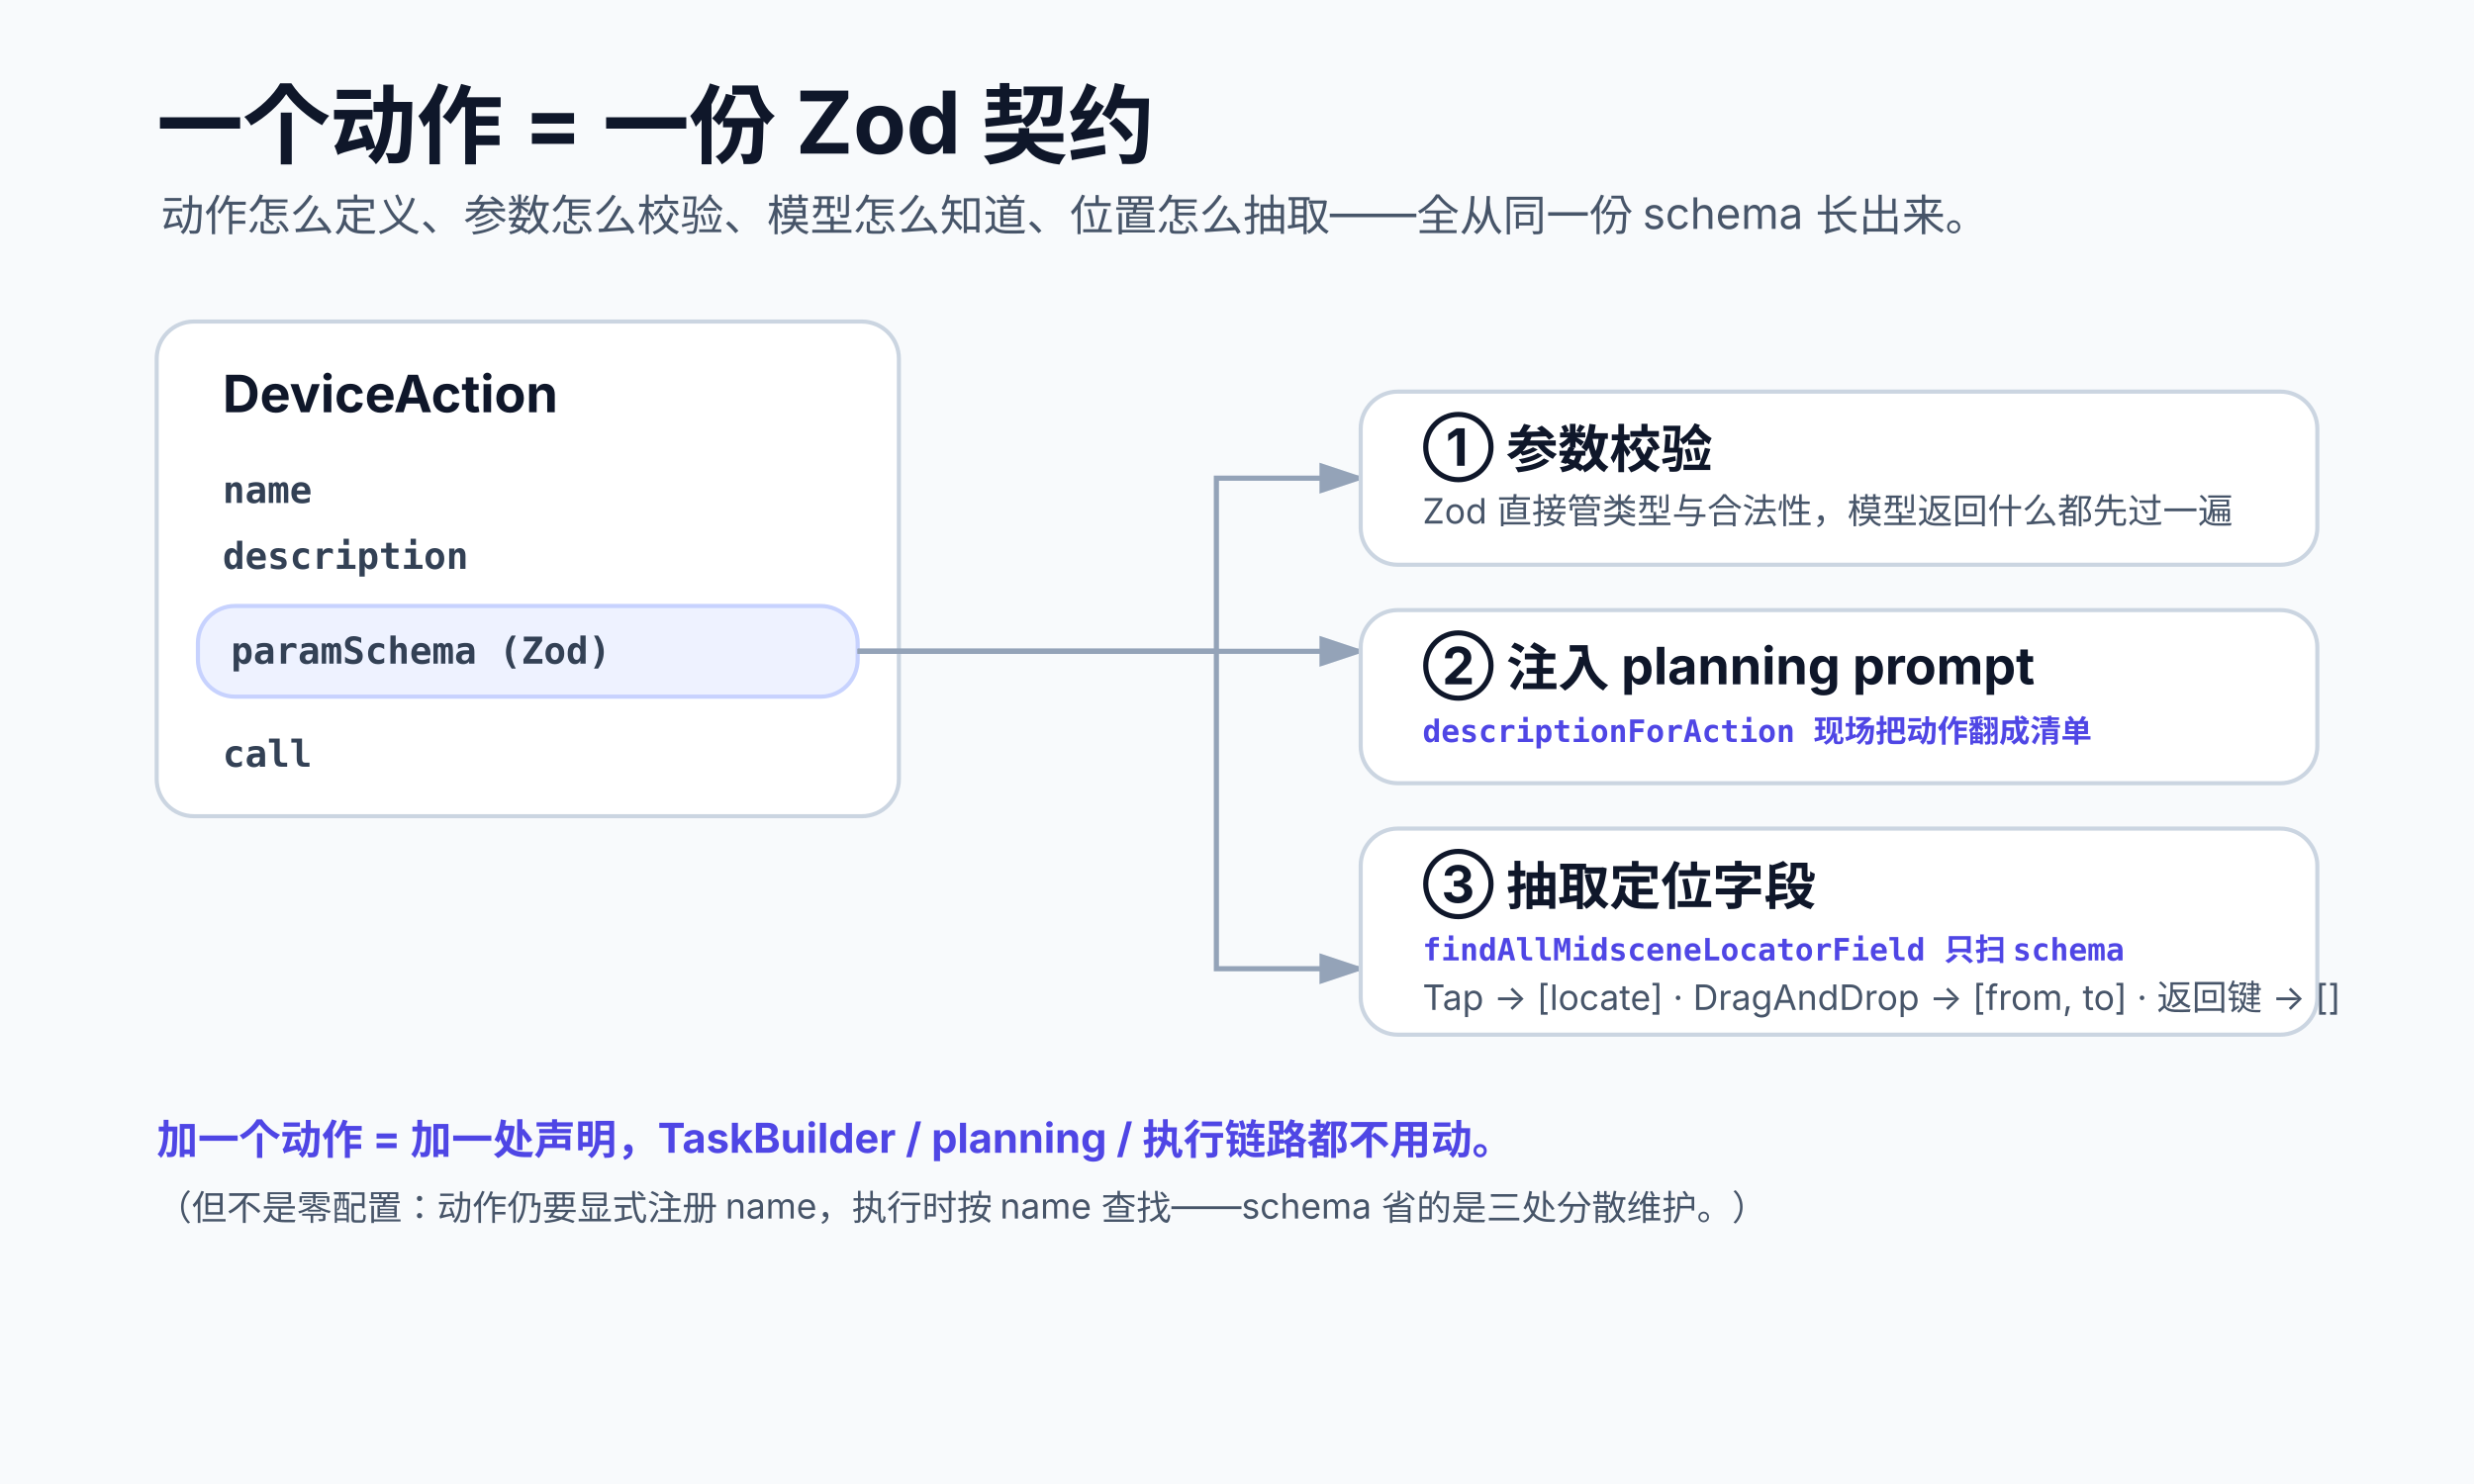
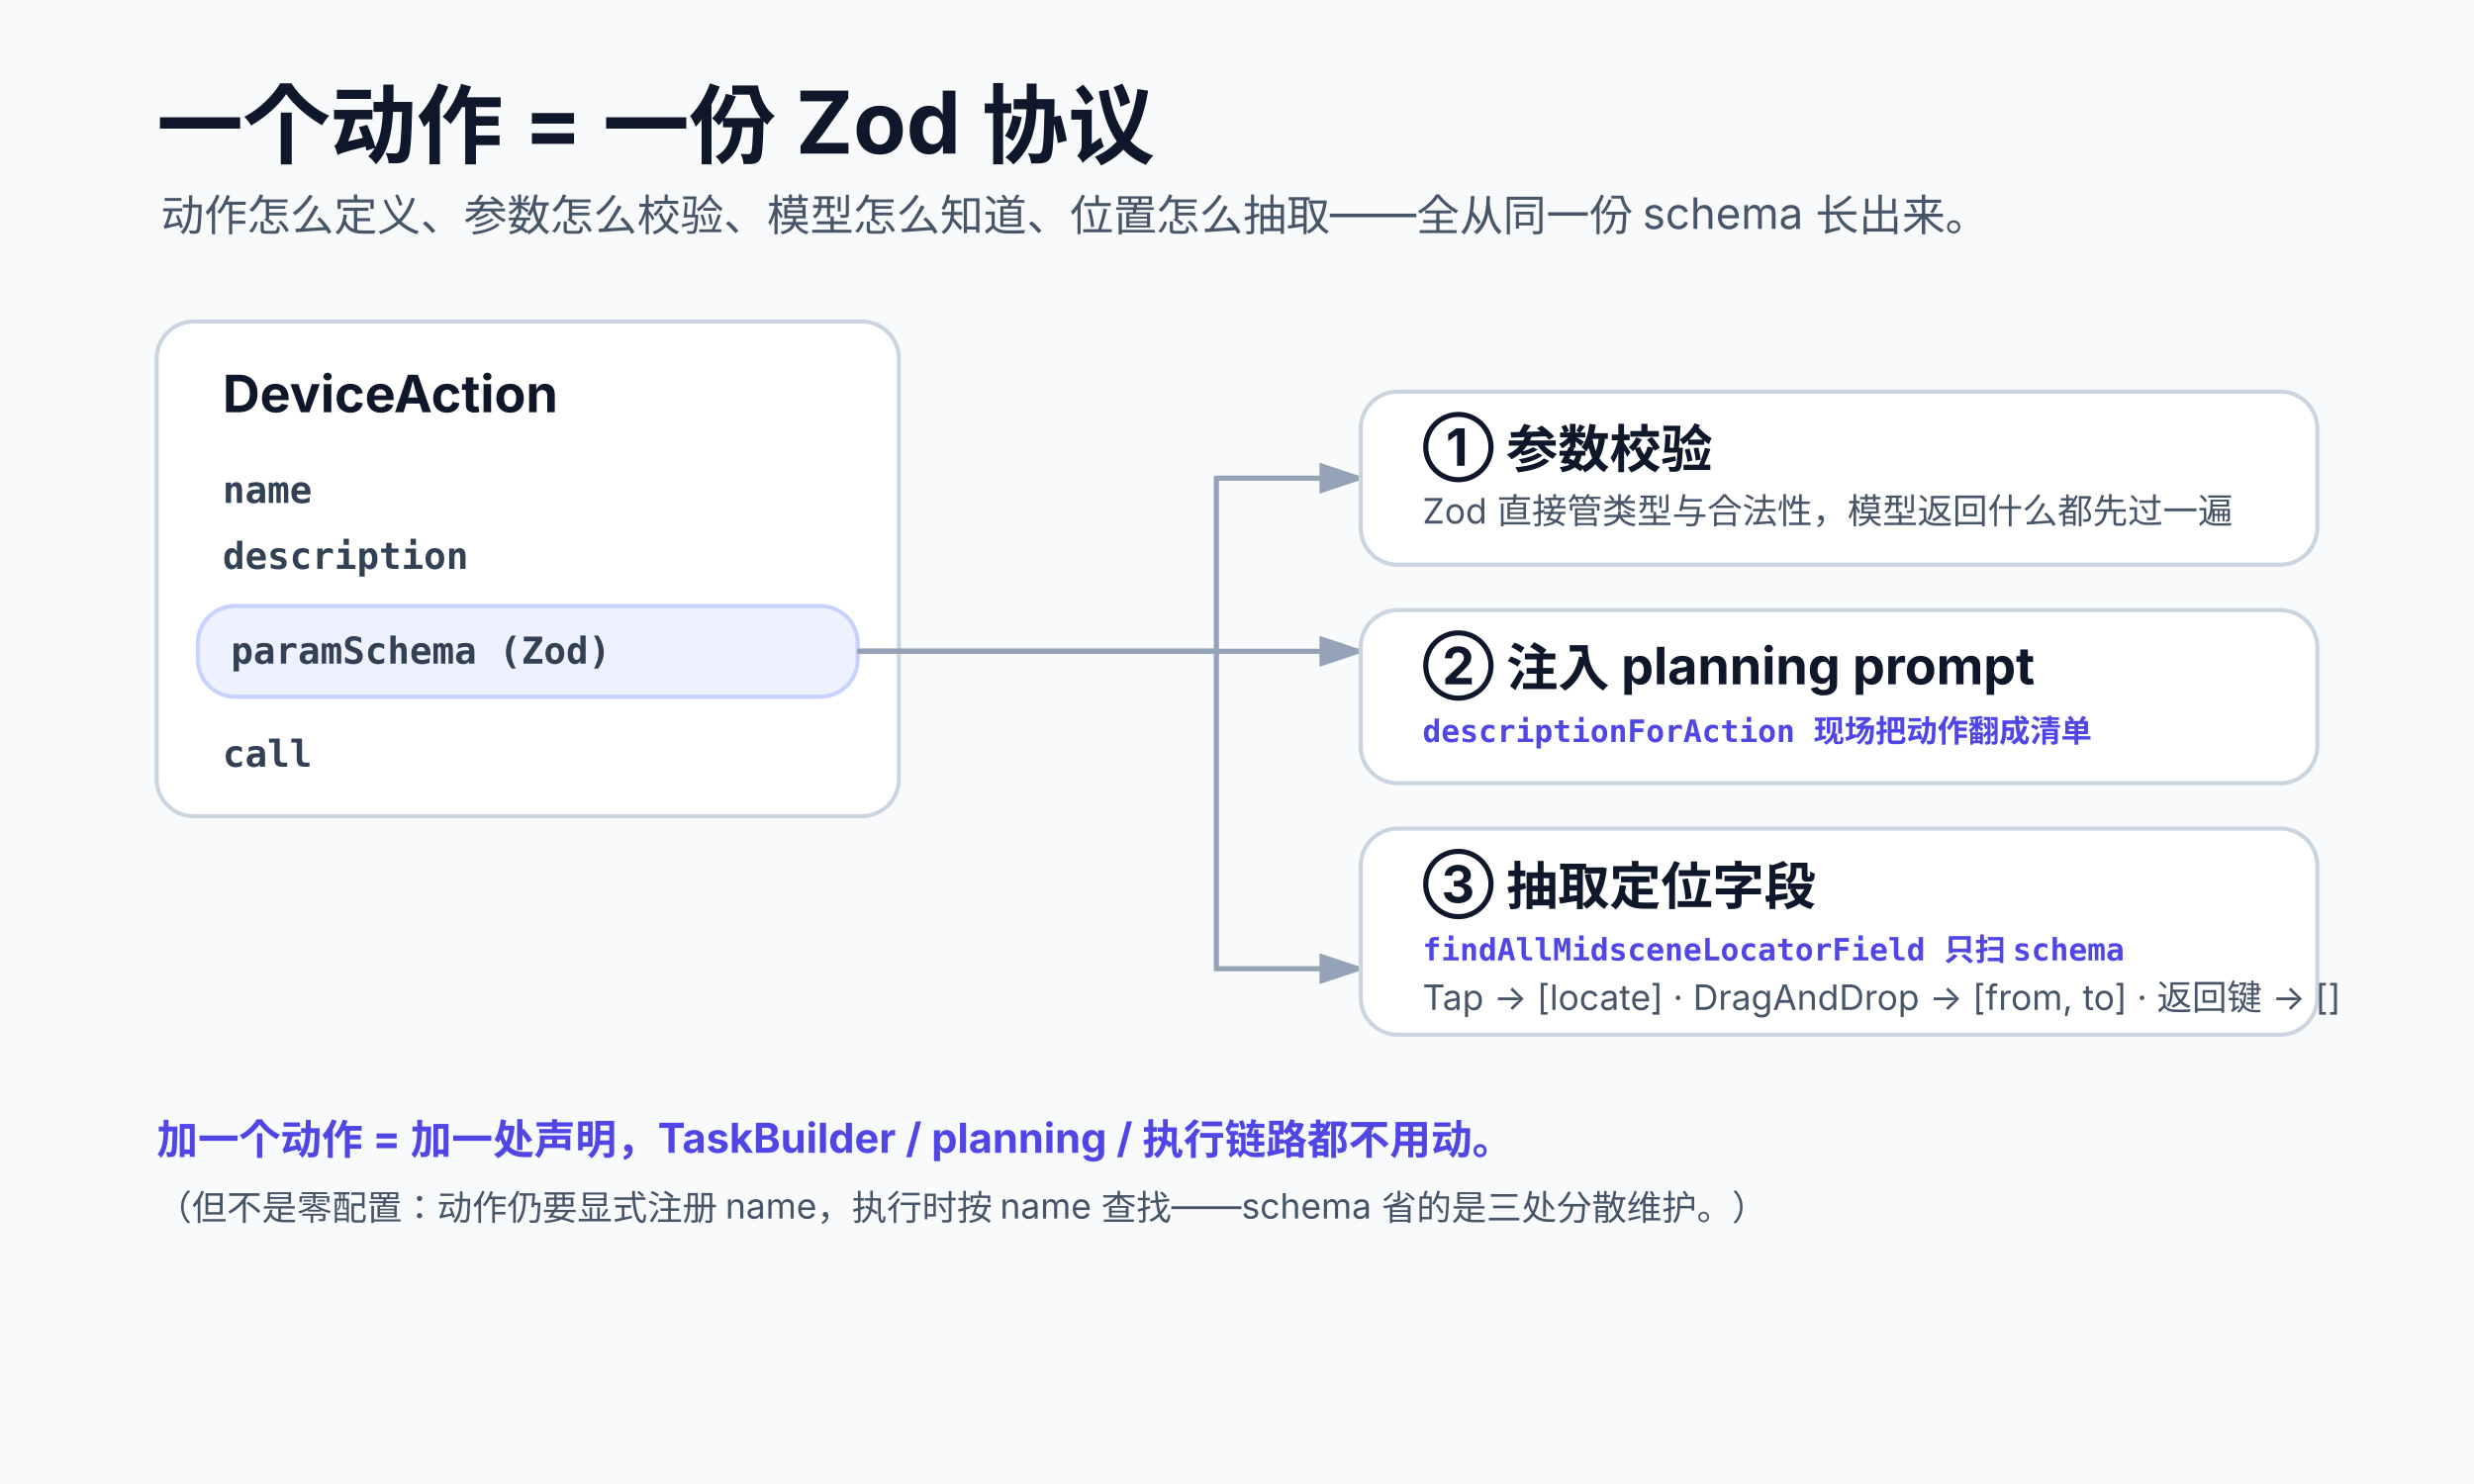
<svg xmlns="http://www.w3.org/2000/svg" width="1200" height="720" viewBox="0 0 1200 720" role="img" aria-labelledby="title desc">
  <style>
    .bg { fill: #f8fafc; }
    .title { font: 700 42px -apple-system, BlinkMacSystemFont, "Segoe UI", sans-serif; fill: #0f172a; }
    .subtitle { font: 400 21px -apple-system, BlinkMacSystemFont, "Segoe UI", sans-serif; fill: #475569; }
    .card { fill: #ffffff; stroke: #cbd5e1; stroke-width: 2; rx: 18; }
    .source { fill: #eef2ff; stroke: #c7d2fe; stroke-width: 2; rx: 18; }
    .head { font: 700 25px -apple-system, BlinkMacSystemFont, "Segoe UI", sans-serif; fill: #0f172a; }
    .srcHead { font: 700 25px -apple-system, BlinkMacSystemFont, "Segoe UI", sans-serif; fill: #312e81; }
    .field { font: 600 18px "SFMono-Regular", Menlo, Consolas, monospace; fill: #334155; }
    .fieldDim { font: 400 18px "SFMono-Regular", Menlo, Consolas, monospace; fill: #94a3b8; }
    .body { font: 400 17px -apple-system, BlinkMacSystemFont, "Segoe UI", sans-serif; fill: #475569; }
    .mono { font: 600 15px "SFMono-Regular", Menlo, Consolas, monospace; fill: #4f46e5; }
    .arrow { stroke: #94a3b8; stroke-width: 2.5; fill: none; marker-end: url(#arrow); }
    .foot { font: 700 20px -apple-system, BlinkMacSystemFont, "Segoe UI", sans-serif; fill: #4f46e5; }
  </style>
  <defs>
    <marker id="arrow" markerWidth="10" markerHeight="10" refX="8" refY="3" orient="auto" markerUnits="strokeWidth">
      <path d="M0,0 L0,6 L9,3 z" fill="#94a3b8" />
    </marker>
  </defs>
  <rect class="bg" width="1200" height="720" />
-   <text class="title" x="76" y="76">一个动作 = 一份 Zod 契约</text>
+   <text class="title" x="76" y="76">一个动作 = 一份 Zod 协议</text>
  <text class="subtitle" x="78" y="112">动作怎么定义、参数怎么校验、模型怎么知道、位置怎么抽取——全从同一份 schema 长出来。</text>
  <rect class="card" x="76" y="156" width="360" height="240" />
  <text class="head" x="108" y="200">DeviceAction</text>
  <text class="field" x="108" y="244">name</text>
  <text class="field" x="108" y="276">description</text>
  <rect class="source" x="96" y="294" width="320" height="44" />
  <text class="field" x="112" y="322">paramSchema  (Zod)</text>
  <text class="field" x="108" y="372">call</text>
  <path class="arrow" d="M 416 316 H 590 V 232 H 660" />
  <path class="arrow" d="M 416 316 H 660" />
  <path class="arrow" d="M 416 316 H 590 V 470 H 660" />
  <rect class="card" x="660" y="190" width="464" height="84" />
  <text class="head" x="690" y="226">① 参数校验</text>
  <text class="body" x="690" y="254">Zod 直接管类型与合法性，模型返回什么都先过一遍</text>
  <rect class="card" x="660" y="296" width="464" height="84" />
  <text class="head" x="690" y="332">② 注入 planning prompt</text>
  <text class="mono" x="690" y="360">descriptionForAction 现场把动作翻成清单</text>
  <rect class="card" x="660" y="402" width="464" height="100" />
  <text class="head" x="690" y="438">③ 抽取定位字段</text>
  <text class="mono" x="690" y="466">findAllMidsceneLocatorField 只扫 schema</text>
  <text class="body" x="690" y="490">Tap → [locate] · DragAndDrop → [from, to] · 返回键 → []</text>
  <text class="foot" x="76" y="560">加一个动作 = 加一处声明，TaskBuilder / planning / 执行链路都不用动。</text>
  <text class="body" x="76" y="592">（但不是零配置：动作仍要显式注册 name，执行时按 name 查找——schema 省的是三处分散维护。）</text>
</svg>
